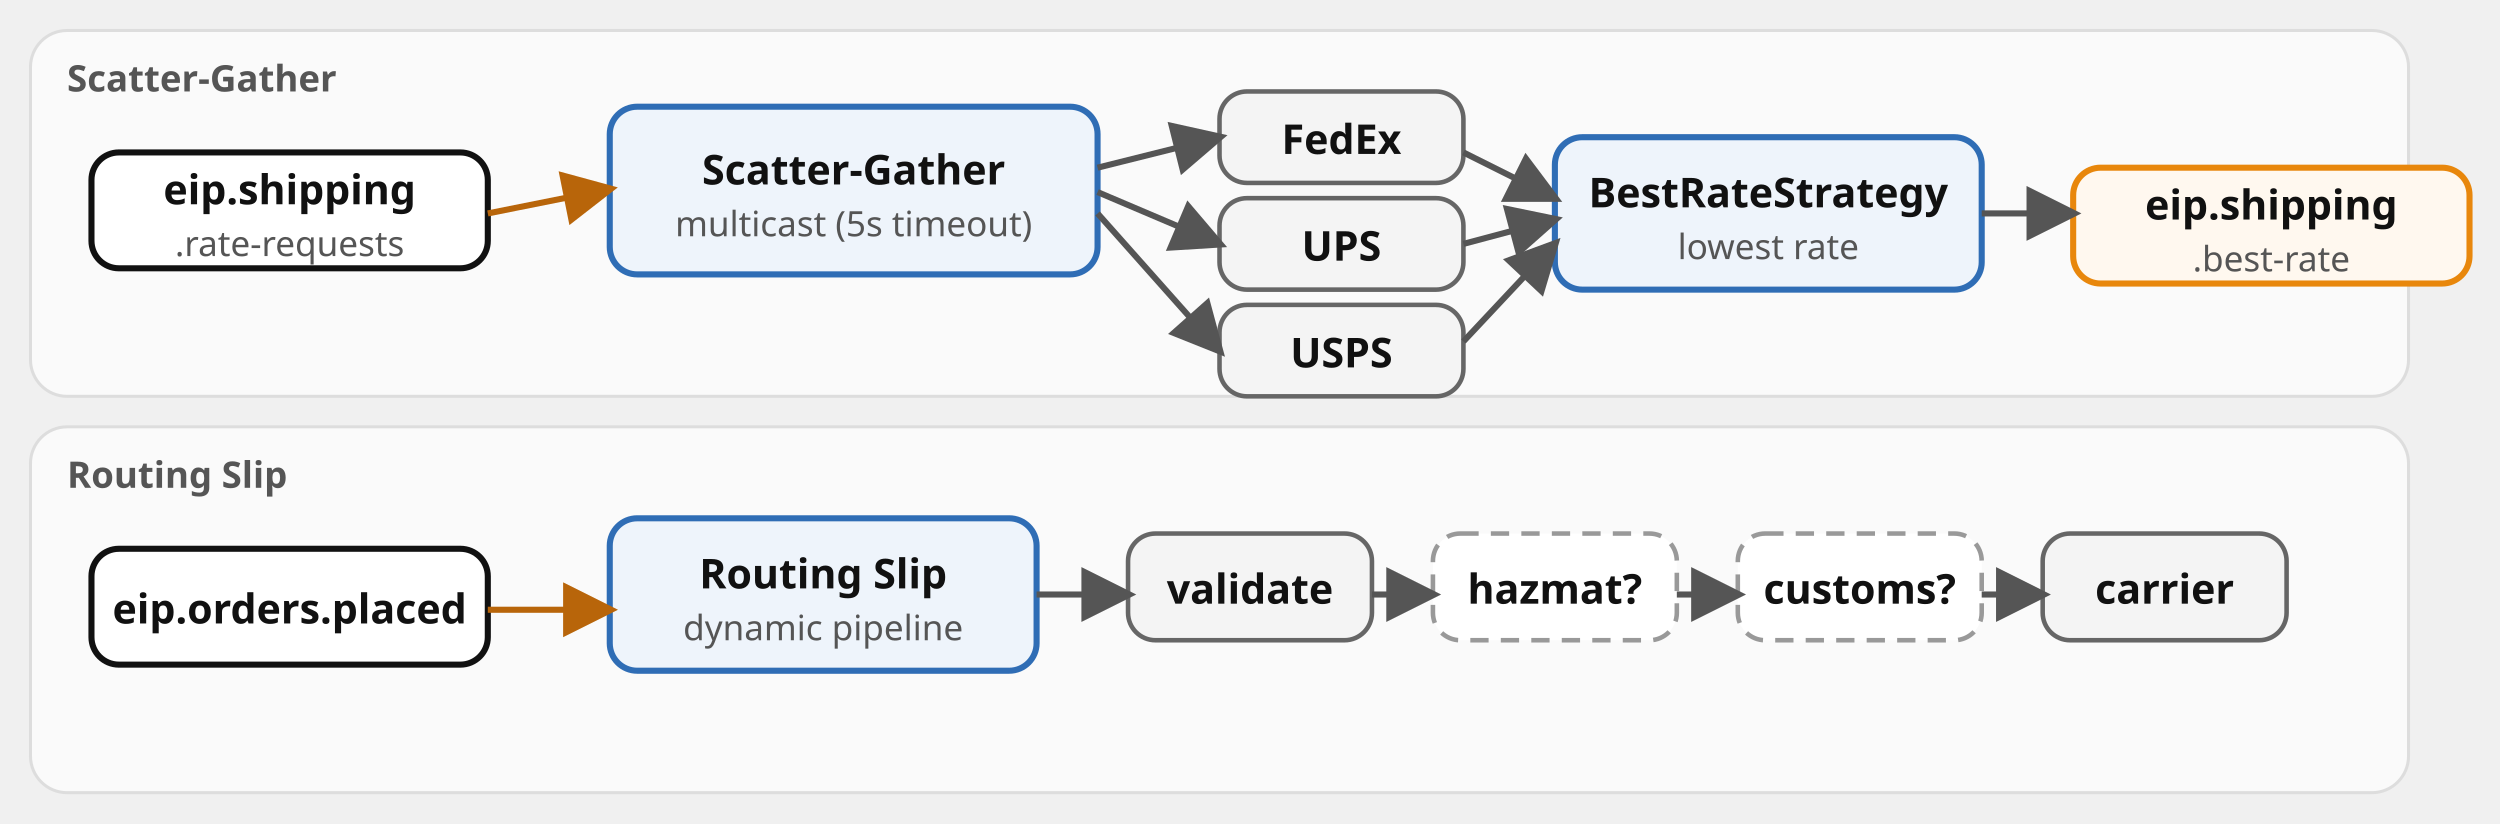
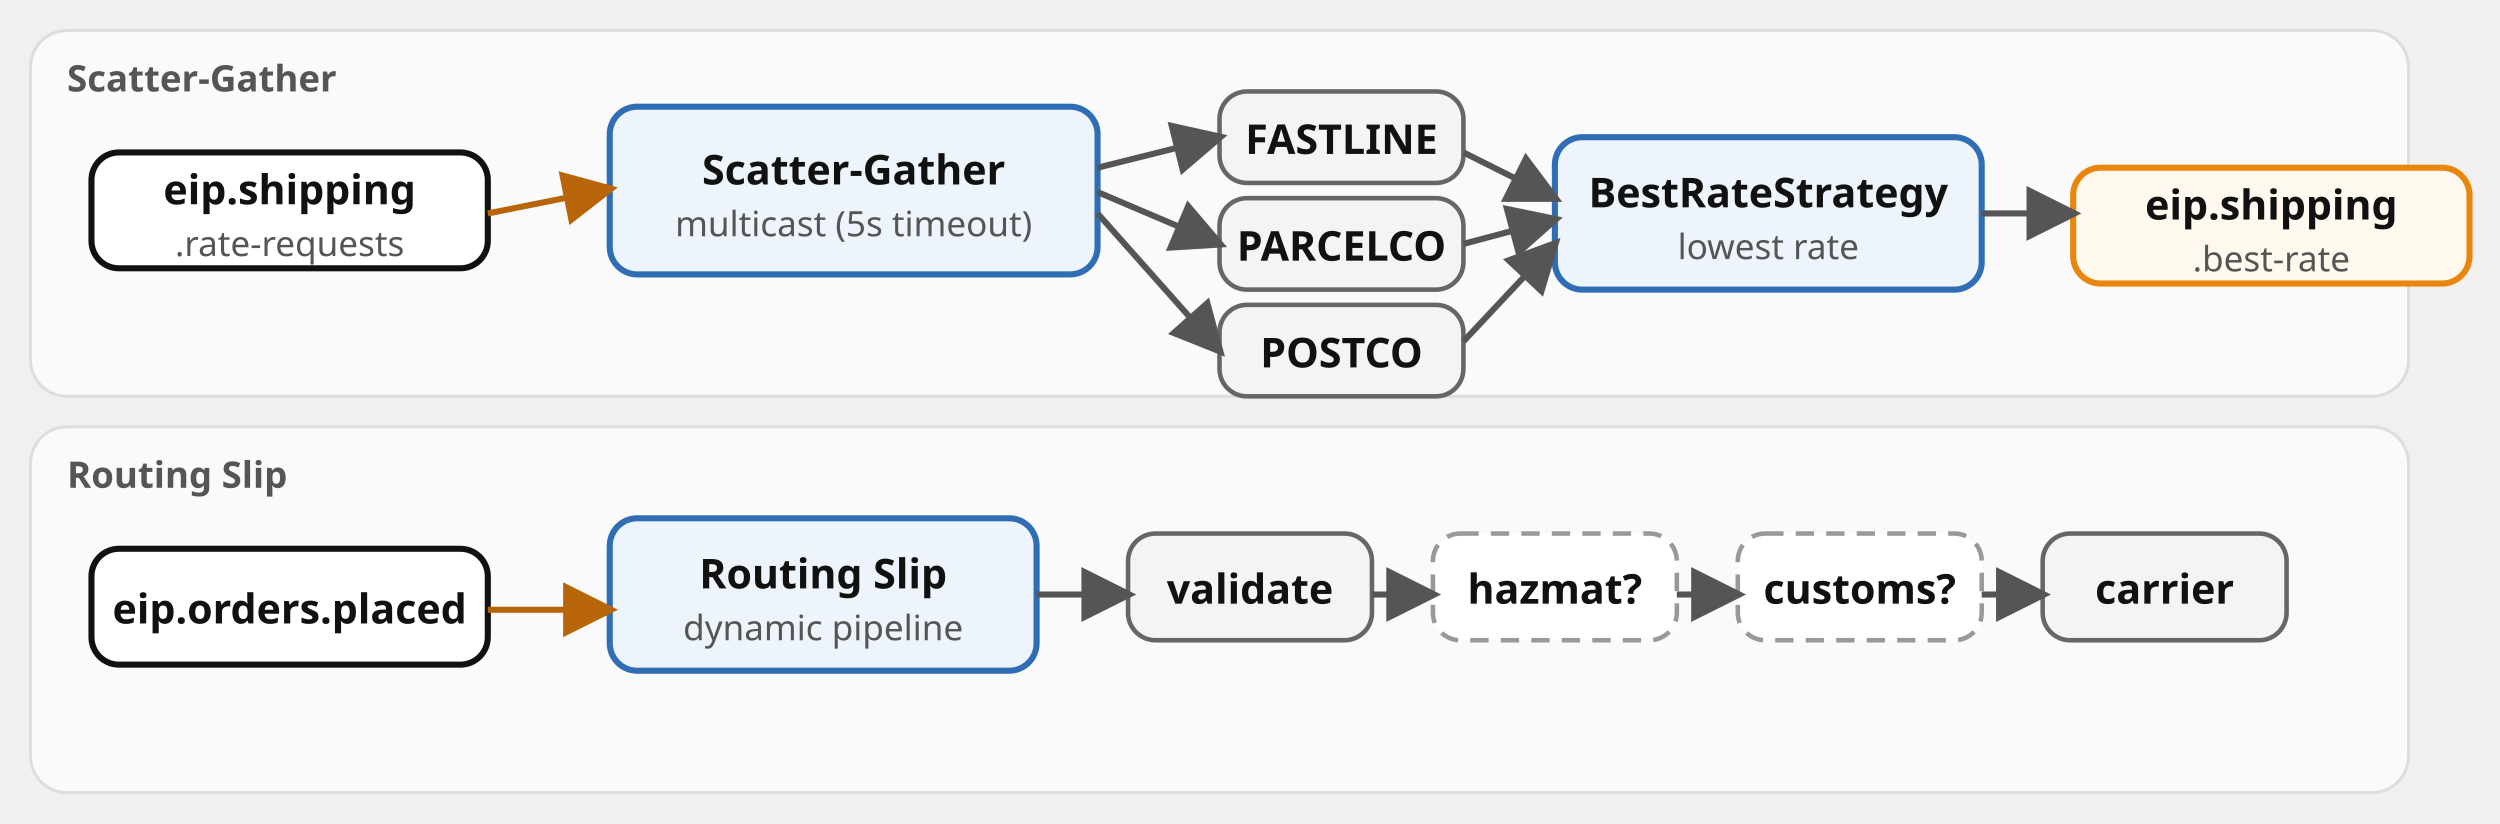
<svg xmlns="http://www.w3.org/2000/svg" viewBox="0 0 820 270" font-family="'Red Hat Text', system-ui, sans-serif" role="img">
  <defs>
    <marker id="a" viewBox="0 0 10 10" refX="8.5" refY="5" markerWidth="9" markerHeight="9" orient="auto-start-reverse">
      <path d="M0,0 L10,5 L0,10 z" fill="#555" />
    </marker>
    <marker id="am" viewBox="0 0 10 10" refX="8.5" refY="5" markerWidth="9" markerHeight="9" orient="auto-start-reverse">
      <path d="M0,0 L10,5 L0,10 z" fill="#b8650a" />
    </marker>
  </defs>
  <rect x="10" y="10" width="780" height="120" rx="12" fill="#fafafa" stroke="#ddd" />
  <text x="22" y="30" font-size="12" font-weight="700" fill="#555555">Scatter-Gather</text>
  <rect x="10" y="140" width="780" height="120" rx="12" fill="#fafafa" stroke="#ddd" />
  <text x="22" y="160" font-size="12" font-weight="700" fill="#555555">Routing Slip</text>
  <rect x="30" y="50" width="130" height="38" rx="9" fill="#ffffff" stroke="#111111" stroke-width="2" />
  <text x="95.0" y="67.0" font-size="13.5" font-weight="700" fill="#111111" text-anchor="middle">eip.shipping</text>
  <text x="95.0" y="84.0" font-size="11.5" fill="#555555" text-anchor="middle">.rate-requests</text>
  <rect x="200" y="35" width="160" height="55" rx="9" fill="#eef4fb" stroke="#2f6db5" stroke-width="2" />
  <text x="280.0" y="60.5" font-size="13.5" font-weight="700" fill="#111111" text-anchor="middle">Scatter-Gather</text>
  <text x="280.0" y="77.5" font-size="11.5" fill="#555555" text-anchor="middle">multicast (5s timeout)</text>
  <rect x="400" y="30" width="80" height="30" rx="9" fill="#f4f4f4" stroke="#666666" stroke-width="1.5" />
-   <text x="440.0" y="50.5" font-size="13.5" font-weight="700" fill="#111111" text-anchor="middle">FedEx</text>
+   <text x="440.0" y="50.5" font-size="13.5" font-weight="700" fill="#111111" text-anchor="middle">FASTLINE</text>
  <rect x="400" y="65" width="80" height="30" rx="9" fill="#f4f4f4" stroke="#666666" stroke-width="1.5" />
-   <text x="440.0" y="85.5" font-size="13.5" font-weight="700" fill="#111111" text-anchor="middle">UPS</text>
+   <text x="440.0" y="85.5" font-size="13.5" font-weight="700" fill="#111111" text-anchor="middle">PARCELCO</text>
  <rect x="400" y="100" width="80" height="30" rx="9" fill="#f4f4f4" stroke="#666666" stroke-width="1.5" />
-   <text x="440.0" y="120.5" font-size="13.5" font-weight="700" fill="#111111" text-anchor="middle">USPS</text>
+   <text x="440.0" y="120.5" font-size="13.5" font-weight="700" fill="#111111" text-anchor="middle">POSTCO</text>
  <rect x="510" y="45" width="140" height="50" rx="9" fill="#eef4fb" stroke="#2f6db5" stroke-width="2" />
  <text x="580.0" y="68.0" font-size="13.5" font-weight="700" fill="#111111" text-anchor="middle">BestRateStrategy</text>
  <text x="580.0" y="85.0" font-size="11.5" fill="#555555" text-anchor="middle">lowest rate</text>
  <rect x="680" y="55" width="130" height="38" rx="9" fill="#fff8ef" stroke="#e8870c" stroke-width="2" />
  <text x="745.0" y="72.0" font-size="13.5" font-weight="700" fill="#111111" text-anchor="middle">eip.shipping</text>
  <text x="745.0" y="89.0" font-size="11.5" fill="#555555" text-anchor="middle">.best-rate</text>
  <rect x="30" y="180" width="130" height="38" rx="9" fill="#ffffff" stroke="#111111" stroke-width="2" />
  <text x="95.0" y="204.5" font-size="13.5" font-weight="700" fill="#111111" text-anchor="middle">eip.orders.placed</text>
  <rect x="200" y="170" width="140" height="50" rx="9" fill="#eef4fb" stroke="#2f6db5" stroke-width="2" />
  <text x="270.0" y="193.0" font-size="13.5" font-weight="700" fill="#111111" text-anchor="middle">Routing Slip</text>
  <text x="270.0" y="210.0" font-size="11.5" fill="#555555" text-anchor="middle">dynamic pipeline</text>
  <rect x="370" y="175" width="80" height="35" rx="9" fill="#f4f4f4" stroke="#666666" stroke-width="1.5" />
  <text x="410.0" y="198.0" font-size="13.5" font-weight="700" fill="#111111" text-anchor="middle">validate</text>
  <rect x="470" y="175" width="80" height="35" rx="9" fill="#ffffff" stroke="#999999" stroke-width="1.5" stroke-dasharray="6 4" />
  <text x="510.0" y="198.0" font-size="13.5" font-weight="700" fill="#111111" text-anchor="middle">hazmat?</text>
  <rect x="570" y="175" width="80" height="35" rx="9" fill="#ffffff" stroke="#999999" stroke-width="1.5" stroke-dasharray="6 4" />
  <text x="610.0" y="198.0" font-size="13.5" font-weight="700" fill="#111111" text-anchor="middle">customs?</text>
  <rect x="670" y="175" width="80" height="35" rx="9" fill="#f4f4f4" stroke="#666666" stroke-width="1.5" />
  <text x="710.0" y="198.0" font-size="13.5" font-weight="700" fill="#111111" text-anchor="middle">carrier</text>
  <path d="M160,70 L200,62" fill="none" stroke="#b8650a" stroke-width="2" marker-end="url(#am)" />
  <path d="M360,55 L400,45" fill="none" stroke="#555" stroke-width="2" marker-end="url(#a)" />
  <path d="M360,63 L400,80" fill="none" stroke="#555" stroke-width="2" marker-end="url(#a)" />
  <path d="M360,70 L400,115" fill="none" stroke="#555" stroke-width="2" marker-end="url(#a)" />
  <path d="M480,50 L510,65" fill="none" stroke="#555" stroke-width="2" marker-end="url(#a)" />
  <path d="M480,80 L510,72" fill="none" stroke="#555" stroke-width="2" marker-end="url(#a)" />
  <path d="M480,112 L510,80" fill="none" stroke="#555" stroke-width="2" marker-end="url(#a)" />
  <path d="M650,70 L680,70" fill="none" stroke="#555" stroke-width="2" marker-end="url(#a)" />
  <path d="M160,200 L200,200" fill="none" stroke="#b8650a" stroke-width="2" marker-end="url(#am)" />
  <path d="M340,195 L370,195" fill="none" stroke="#555" stroke-width="2" marker-end="url(#a)" />
  <path d="M450,195 L470,195" fill="none" stroke="#555" stroke-width="2" marker-end="url(#a)" />
  <path d="M550,195 L570,195" fill="none" stroke="#555" stroke-width="2" marker-end="url(#a)" />
  <path d="M650,195 L670,195" fill="none" stroke="#555" stroke-width="2" marker-end="url(#a)" />
</svg>
